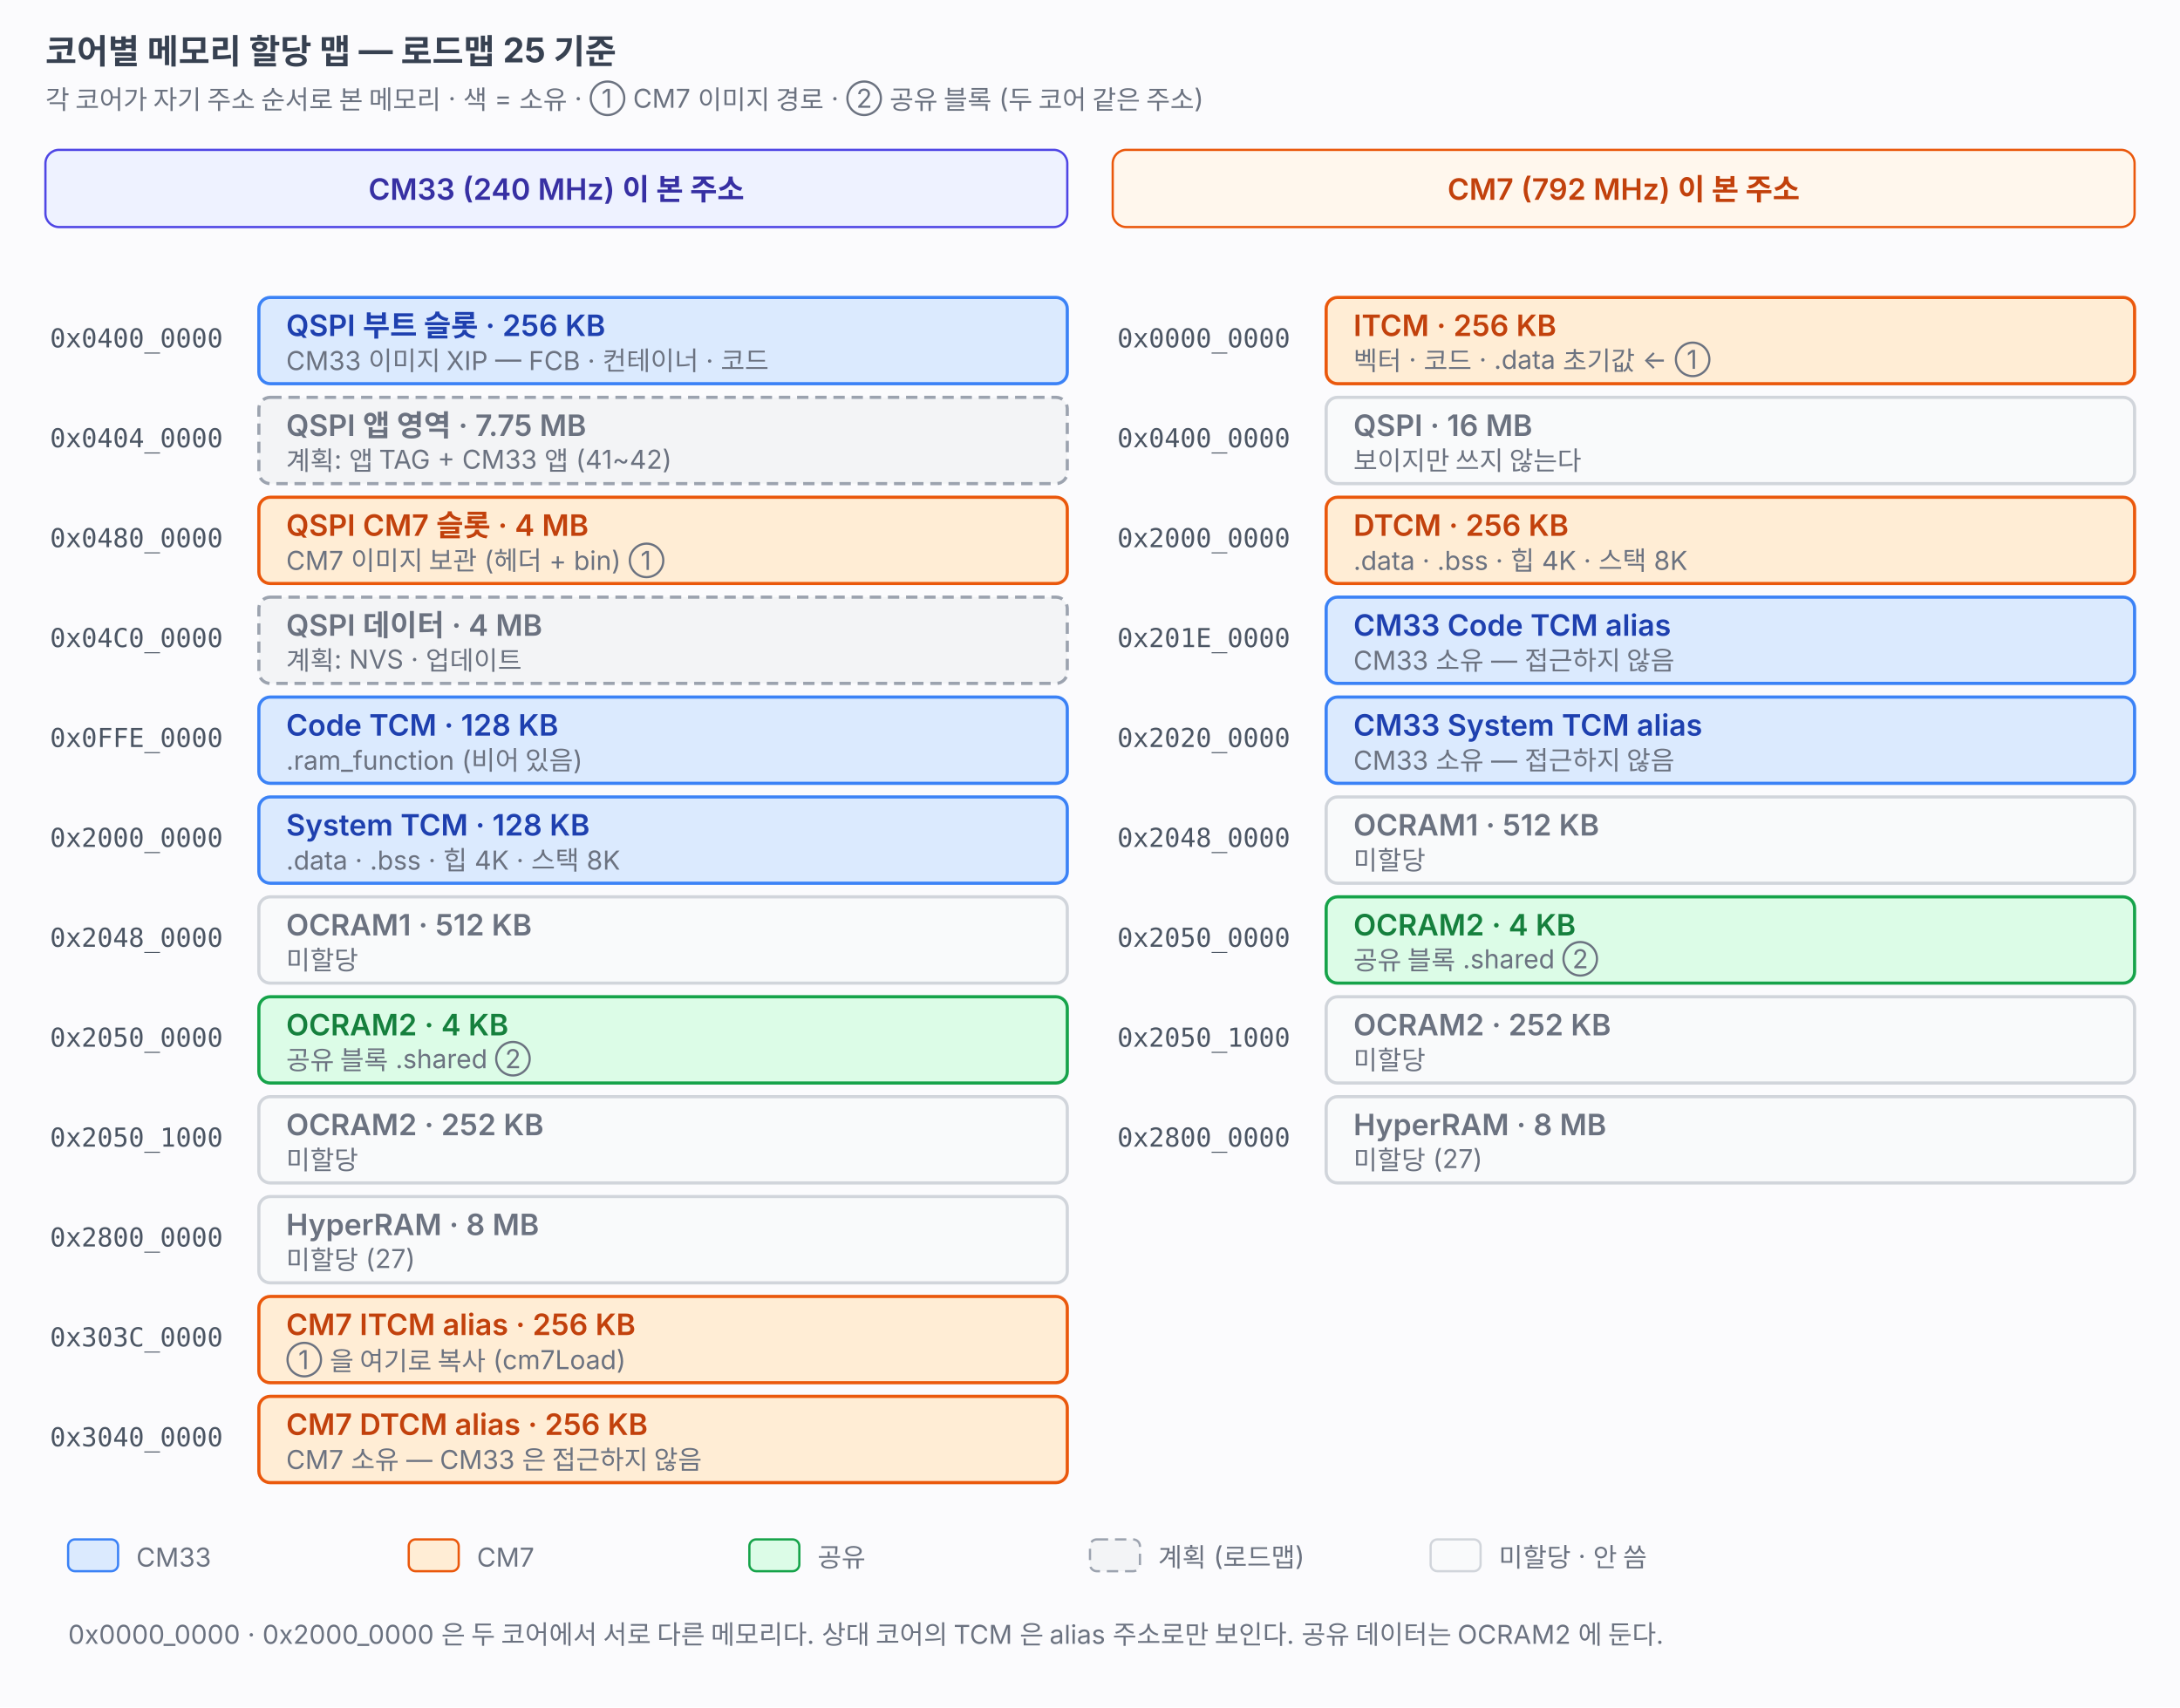
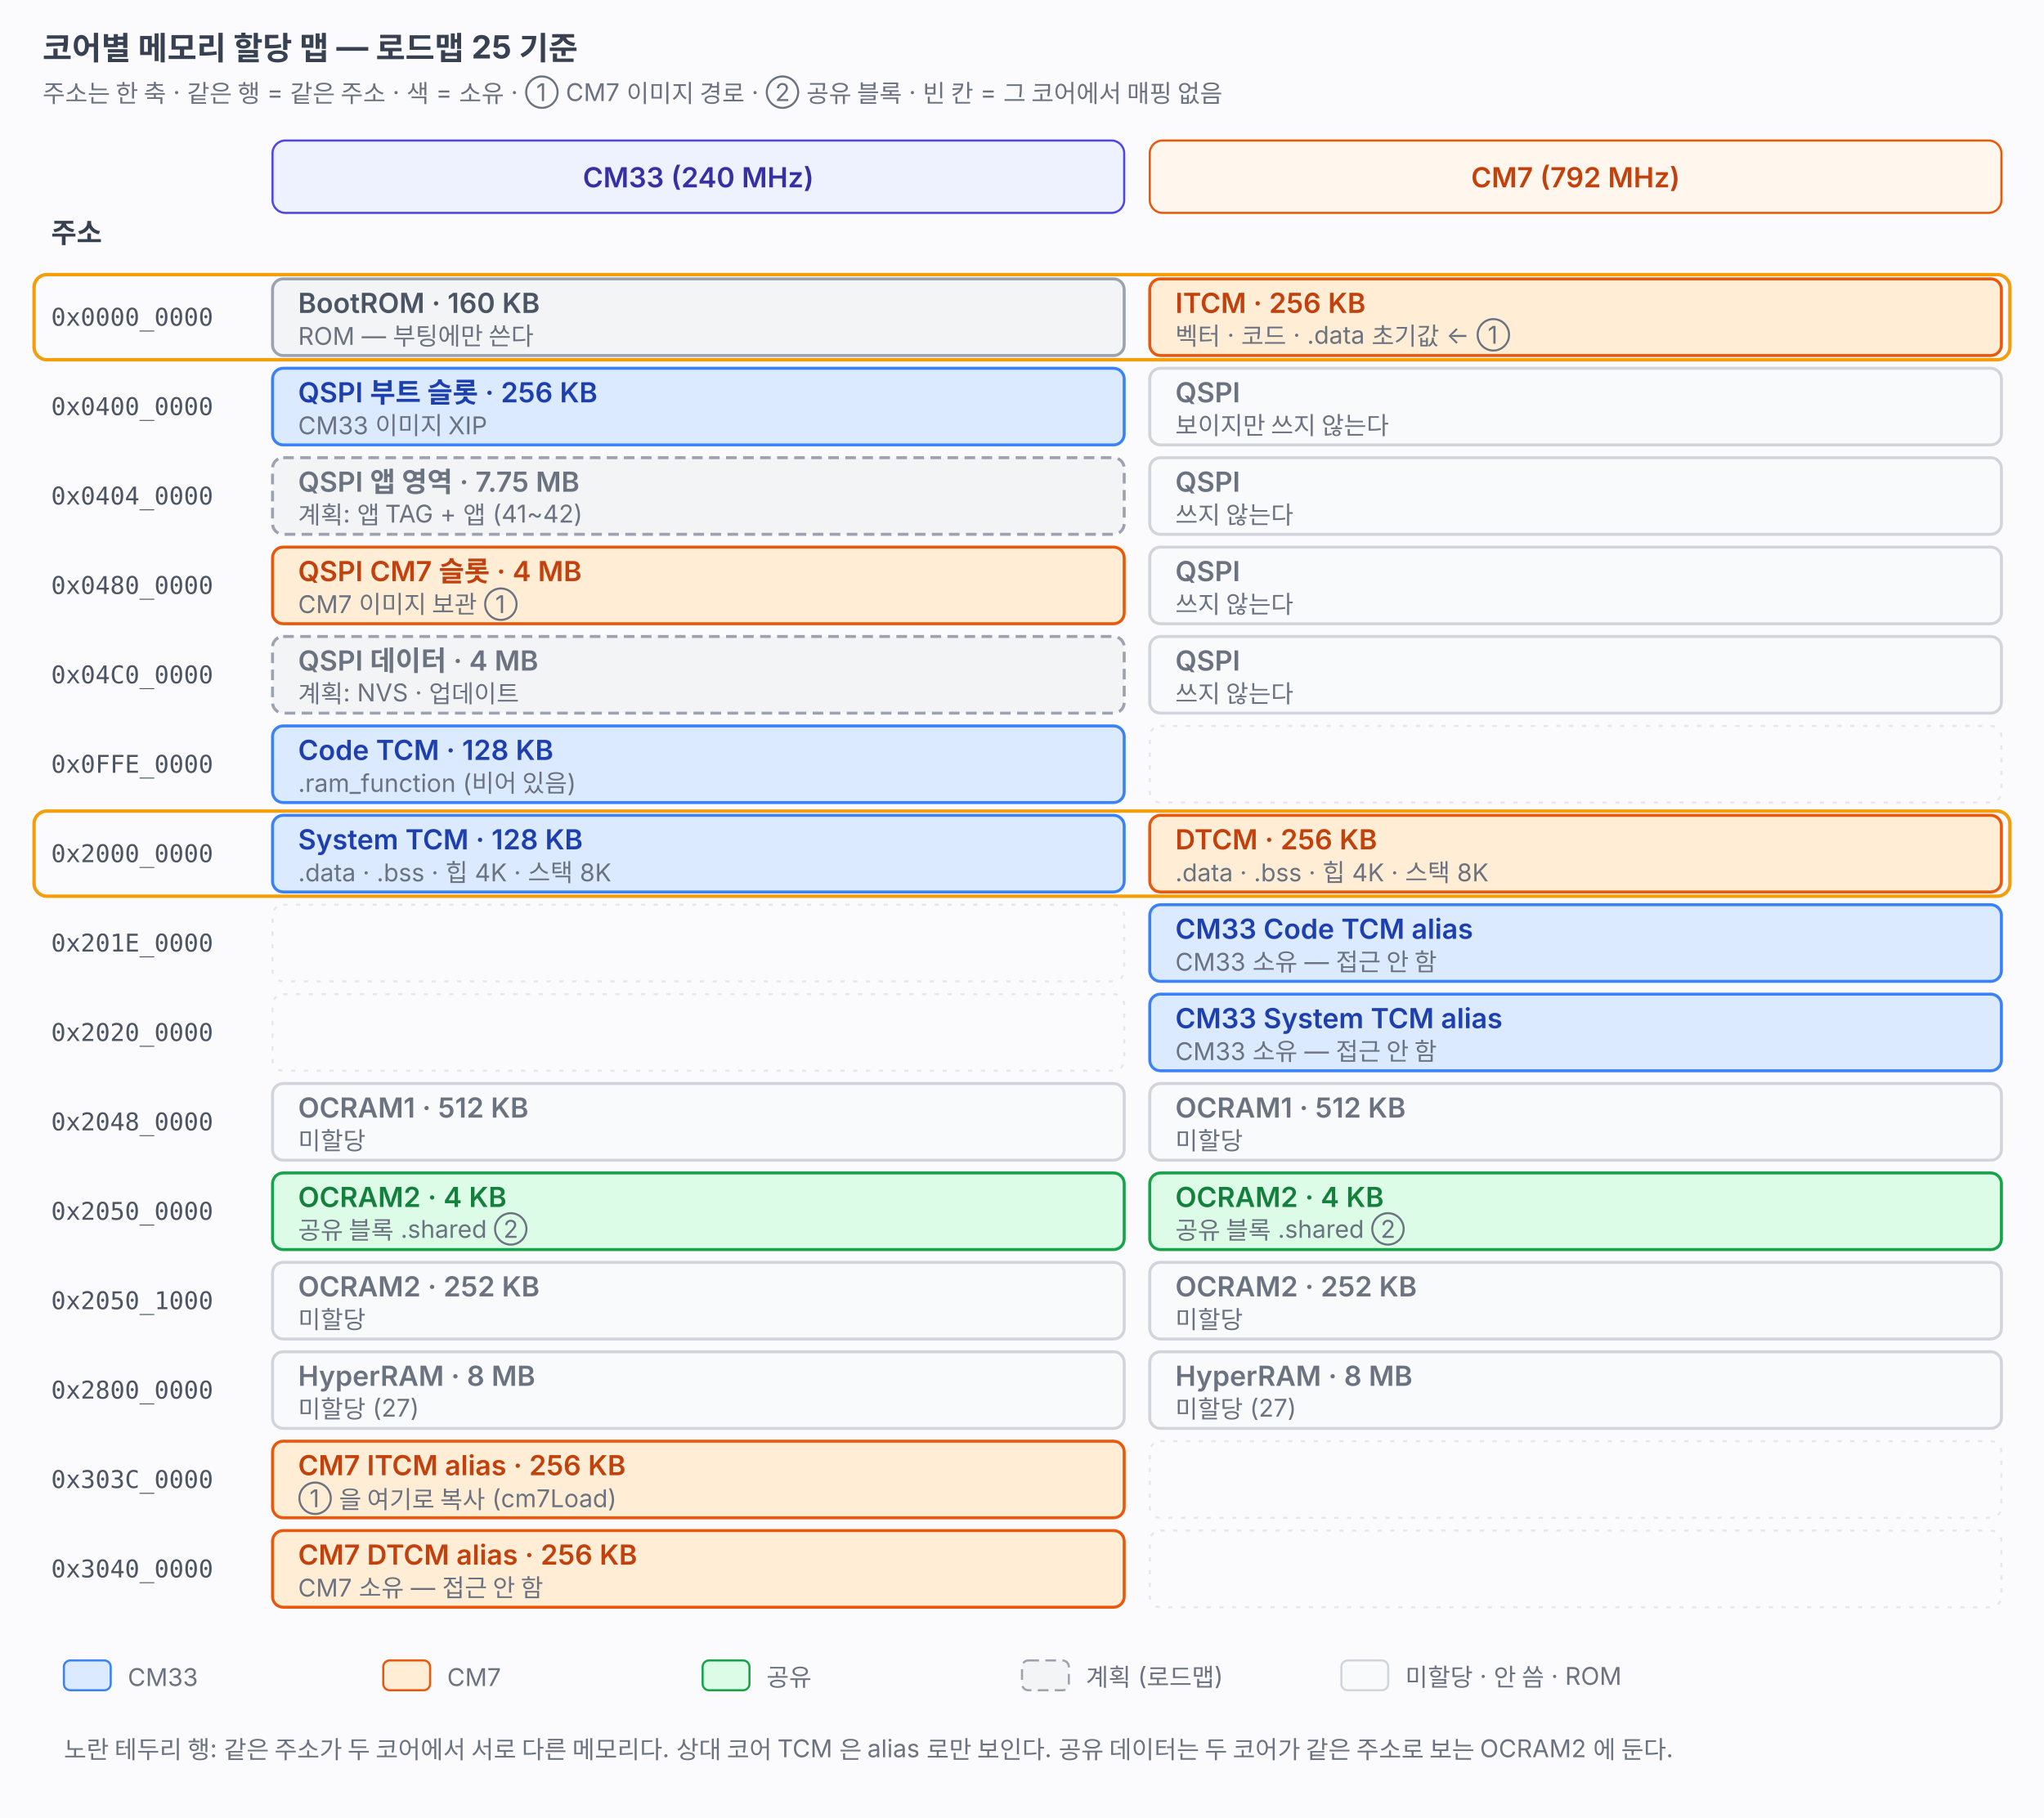
- <svg xmlns="http://www.w3.org/2000/svg" viewBox="0 0 960 752" width="960" height="752" font-family="-apple-system, BlinkMacSystemFont, 'Segoe UI', 'Noto Sans KR', 'Apple SD Gothic Neo', sans-serif">
+ <svg xmlns="http://www.w3.org/2000/svg" viewBox="0 0 960 854" width="960" height="854" font-family="-apple-system, BlinkMacSystemFont, 'Segoe UI', 'Noto Sans KR', 'Apple SD Gothic Neo', sans-serif">
  <style>
    .b   { font-size: 13px; font-weight: 600; }
    .s   { font-size: 11.5px; fill: #6b7280; }
    .m   { font-size: 11.5px; font-family: ui-monospace, Menlo, Consolas, monospace; fill: #4b5563; }
    .ttl { font-size: 15px; font-weight: 700; fill: #374151; }
  </style>
-   <rect x="0" y="0" width="960" height="752" fill="#fbfbfd" />
+   <rect x="0" y="0" width="960" height="854" fill="#fbfbfd" />
  <text x="20" y="28" class="ttl">코어별 메모리 할당 맵 — 로드맵 25 기준</text>
-   <text x="20" y="48" class="s">각 코어가 자기 주소 순서로 본 메모리 · 색 = 소유 · ① CM7 이미지 경로 · ② 공유 블록 (두 코어 같은 주소)</text>
-   <rect x="20" y="66" width="450" height="34" rx="6" fill="#eef2ff" stroke="#4f46e5" />
-   <text x="245" y="88" class="b" text-anchor="middle" fill="#3730a3">CM33 (240 MHz) 이 본 주소</text>
-   <rect x="490" y="66" width="450" height="34" rx="6" fill="#fff7ed" stroke="#ea580c" />
-   <text x="715" y="88" class="b" text-anchor="middle" fill="#c2410c">CM7 (792 MHz) 이 본 주소</text>
-   <text x="22" y="153" class="m">0x0400_0000</text>
-   <rect x="114" y="131" width="356" height="38" rx="5" fill="#dbeafe" stroke="#3b82f6" stroke-width="1.4" />
-   <text x="126" y="148" class="b" fill="#1e40af">QSPI 부트 슬롯 · 256 KB</text>
-   <text x="126" y="163" class="s">CM33 이미지 XIP — FCB · 컨테이너 · 코드</text>
-   <text x="22" y="197" class="m">0x0404_0000</text>
-   <rect x="114" y="175" width="356" height="38" rx="5" fill="#f3f4f6" stroke="#9ca3af" stroke-width="1.4" stroke-dasharray="5 3" />
-   <text x="126" y="192" class="b" fill="#6b7280">QSPI 앱 영역 · 7.75 MB</text>
-   <text x="126" y="207" class="s">계획: 앱 TAG + CM33 앱 (41~42)</text>
-   <text x="22" y="241" class="m">0x0480_0000</text>
-   <rect x="114" y="219" width="356" height="38" rx="5" fill="#ffedd5" stroke="#ea580c" stroke-width="1.4" />
-   <text x="126" y="236" class="b" fill="#c2410c">QSPI CM7 슬롯 · 4 MB</text>
-   <text x="126" y="251" class="s">CM7 이미지 보관 (헤더 + bin) ①</text>
-   <text x="22" y="285" class="m">0x04C0_0000</text>
-   <rect x="114" y="263" width="356" height="38" rx="5" fill="#f3f4f6" stroke="#9ca3af" stroke-width="1.4" stroke-dasharray="5 3" />
-   <text x="126" y="280" class="b" fill="#6b7280">QSPI 데이터 · 4 MB</text>
-   <text x="126" y="295" class="s">계획: NVS · 업데이트</text>
-   <text x="22" y="329" class="m">0x0FFE_0000</text>
-   <rect x="114" y="307" width="356" height="38" rx="5" fill="#dbeafe" stroke="#3b82f6" stroke-width="1.4" />
-   <text x="126" y="324" class="b" fill="#1e40af">Code TCM · 128 KB</text>
-   <text x="126" y="339" class="s">.ram_function (비어 있음)</text>
-   <text x="22" y="373" class="m">0x2000_0000</text>
-   <rect x="114" y="351" width="356" height="38" rx="5" fill="#dbeafe" stroke="#3b82f6" stroke-width="1.4" />
-   <text x="126" y="368" class="b" fill="#1e40af">System TCM · 128 KB</text>
-   <text x="126" y="383" class="s">.data · .bss · 힙 4K · 스택 8K</text>
-   <text x="22" y="417" class="m">0x2048_0000</text>
-   <rect x="114" y="395" width="356" height="38" rx="5" fill="#f9fafb" stroke="#d1d5db" stroke-width="1.4" />
-   <text x="126" y="412" class="b" fill="#6b7280">OCRAM1 · 512 KB</text>
-   <text x="126" y="427" class="s">미할당</text>
-   <text x="22" y="461" class="m">0x2050_0000</text>
-   <rect x="114" y="439" width="356" height="38" rx="5" fill="#dcfce7" stroke="#16a34a" stroke-width="1.4" />
-   <text x="126" y="456" class="b" fill="#15803d">OCRAM2 · 4 KB</text>
-   <text x="126" y="471" class="s">공유 블록 .shared ②</text>
-   <text x="22" y="505" class="m">0x2050_1000</text>
-   <rect x="114" y="483" width="356" height="38" rx="5" fill="#f9fafb" stroke="#d1d5db" stroke-width="1.4" />
-   <text x="126" y="500" class="b" fill="#6b7280">OCRAM2 · 252 KB</text>
-   <text x="126" y="515" class="s">미할당</text>
-   <text x="22" y="549" class="m">0x2800_0000</text>
-   <rect x="114" y="527" width="356" height="38" rx="5" fill="#f9fafb" stroke="#d1d5db" stroke-width="1.4" />
-   <text x="126" y="544" class="b" fill="#6b7280">HyperRAM · 8 MB</text>
-   <text x="126" y="559" class="s">미할당 (27)</text>
-   <text x="22" y="593" class="m">0x303C_0000</text>
-   <rect x="114" y="571" width="356" height="38" rx="5" fill="#ffedd5" stroke="#ea580c" stroke-width="1.4" />
-   <text x="126" y="588" class="b" fill="#c2410c">CM7 ITCM alias · 256 KB</text>
-   <text x="126" y="603" class="s">① 을 여기로 복사 (cm7Load)</text>
-   <text x="22" y="637" class="m">0x3040_0000</text>
-   <rect x="114" y="615" width="356" height="38" rx="5" fill="#ffedd5" stroke="#ea580c" stroke-width="1.4" />
-   <text x="126" y="632" class="b" fill="#c2410c">CM7 DTCM alias · 256 KB</text>
-   <text x="126" y="647" class="s">CM7 소유 — CM33 은 접근하지 않음</text>
-   <text x="492" y="153" class="m">0x0000_0000</text>
-   <rect x="584" y="131" width="356" height="38" rx="5" fill="#ffedd5" stroke="#ea580c" stroke-width="1.4" />
-   <text x="596" y="148" class="b" fill="#c2410c">ITCM · 256 KB</text>
-   <text x="596" y="163" class="s">벡터 · 코드 · .data 초기값 ← ①</text>
-   <text x="492" y="197" class="m">0x0400_0000</text>
-   <rect x="584" y="175" width="356" height="38" rx="5" fill="#f9fafb" stroke="#d1d5db" stroke-width="1.4" />
-   <text x="596" y="192" class="b" fill="#6b7280">QSPI · 16 MB</text>
-   <text x="596" y="207" class="s">보이지만 쓰지 않는다</text>
-   <text x="492" y="241" class="m">0x2000_0000</text>
-   <rect x="584" y="219" width="356" height="38" rx="5" fill="#ffedd5" stroke="#ea580c" stroke-width="1.4" />
-   <text x="596" y="236" class="b" fill="#c2410c">DTCM · 256 KB</text>
-   <text x="596" y="251" class="s">.data · .bss · 힙 4K · 스택 8K</text>
-   <text x="492" y="285" class="m">0x201E_0000</text>
-   <rect x="584" y="263" width="356" height="38" rx="5" fill="#dbeafe" stroke="#3b82f6" stroke-width="1.4" />
-   <text x="596" y="280" class="b" fill="#1e40af">CM33 Code TCM alias</text>
-   <text x="596" y="295" class="s">CM33 소유 — 접근하지 않음</text>
-   <text x="492" y="329" class="m">0x2020_0000</text>
-   <rect x="584" y="307" width="356" height="38" rx="5" fill="#dbeafe" stroke="#3b82f6" stroke-width="1.4" />
-   <text x="596" y="324" class="b" fill="#1e40af">CM33 System TCM alias</text>
-   <text x="596" y="339" class="s">CM33 소유 — 접근하지 않음</text>
-   <text x="492" y="373" class="m">0x2048_0000</text>
-   <rect x="584" y="351" width="356" height="38" rx="5" fill="#f9fafb" stroke="#d1d5db" stroke-width="1.4" />
-   <text x="596" y="368" class="b" fill="#6b7280">OCRAM1 · 512 KB</text>
-   <text x="596" y="383" class="s">미할당</text>
-   <text x="492" y="417" class="m">0x2050_0000</text>
-   <rect x="584" y="395" width="356" height="38" rx="5" fill="#dcfce7" stroke="#16a34a" stroke-width="1.4" />
-   <text x="596" y="412" class="b" fill="#15803d">OCRAM2 · 4 KB</text>
-   <text x="596" y="427" class="s">공유 블록 .shared ②</text>
-   <text x="492" y="461" class="m">0x2050_1000</text>
-   <rect x="584" y="439" width="356" height="38" rx="5" fill="#f9fafb" stroke="#d1d5db" stroke-width="1.4" />
-   <text x="596" y="456" class="b" fill="#6b7280">OCRAM2 · 252 KB</text>
-   <text x="596" y="471" class="s">미할당</text>
-   <text x="492" y="505" class="m">0x2800_0000</text>
-   <rect x="584" y="483" width="356" height="38" rx="5" fill="#f9fafb" stroke="#d1d5db" stroke-width="1.4" />
-   <text x="596" y="500" class="b" fill="#6b7280">HyperRAM · 8 MB</text>
-   <text x="596" y="515" class="s">미할당 (27)</text>
-   <rect x="30" y="678" width="22" height="14" rx="3" fill="#dbeafe" stroke="#3b82f6" />
-   <text x="60" y="690" class="s">CM33</text>
-   <rect x="180" y="678" width="22" height="14" rx="3" fill="#ffedd5" stroke="#ea580c" />
-   <text x="210" y="690" class="s">CM7</text>
-   <rect x="330" y="678" width="22" height="14" rx="3" fill="#dcfce7" stroke="#16a34a" />
-   <text x="360" y="690" class="s">공유</text>
-   <rect x="480" y="678" width="22" height="14" rx="3" fill="#f3f4f6" stroke="#9ca3af" stroke-dasharray="5 3" />
-   <text x="510" y="690" class="s">계획 (로드맵)</text>
-   <rect x="630" y="678" width="22" height="14" rx="3" fill="#f9fafb" stroke="#d1d5db" />
-   <text x="660" y="690" class="s">미할당 · 안 씀</text>
-   <text x="30" y="724" class="s">0x0000_0000 · 0x2000_0000 은 두 코어에서 서로 다른 메모리다. 상대 코어의 TCM 은 alias 주소로만 보인다. 공유 데이터는 OCRAM2 에 둔다.</text>
+   <text x="20" y="48" class="s">주소는 한 축 · 같은 행 = 같은 주소 · 색 = 소유 · ① CM7 이미지 경로 · ② 공유 블록 · 빈 칸 = 그 코어에서 매핑 없음</text>
+   <text x="24" y="114" class="b" fill="#374151">주소</text>
+   <rect x="128" y="66" width="400" height="34" rx="6" fill="#eef2ff" stroke="#4f46e5" />
+   <text x="328" y="88" class="b" text-anchor="middle" fill="#3730a3">CM33 (240 MHz)</text>
+   <rect x="540" y="66" width="400" height="34" rx="6" fill="#fff7ed" stroke="#ea580c" />
+   <text x="740" y="88" class="b" text-anchor="middle" fill="#c2410c">CM7 (792 MHz)</text>
+   <rect x="16" y="129" width="928" height="40" rx="6" fill="none" stroke="#f59e0b" stroke-width="1.6" />
+   <text x="24" y="153" class="m">0x0000_0000</text>
+   <rect x="128" y="131" width="400" height="36" rx="5" fill="#f3f4f6" stroke="#9ca3af" stroke-width="1.4" />
+   <text x="140" y="147" class="b" fill="#4b5563">BootROM · 160 KB</text>
+   <text x="140" y="162" class="s">ROM — 부팅에만 쓴다</text>
+   <rect x="540" y="131" width="400" height="36" rx="5" fill="#ffedd5" stroke="#ea580c" stroke-width="1.4" />
+   <text x="552" y="147" class="b" fill="#c2410c">ITCM · 256 KB</text>
+   <text x="552" y="162" class="s">벡터 · 코드 · .data 초기값 ← ①</text>
+   <text x="24" y="195" class="m">0x0400_0000</text>
+   <rect x="128" y="173" width="400" height="36" rx="5" fill="#dbeafe" stroke="#3b82f6" stroke-width="1.4" />
+   <text x="140" y="189" class="b" fill="#1e40af">QSPI 부트 슬롯 · 256 KB</text>
+   <text x="140" y="204" class="s">CM33 이미지 XIP</text>
+   <rect x="540" y="173" width="400" height="36" rx="5" fill="#f9fafb" stroke="#d1d5db" stroke-width="1.4" />
+   <text x="552" y="189" class="b" fill="#6b7280">QSPI</text>
+   <text x="552" y="204" class="s">보이지만 쓰지 않는다</text>
+   <text x="24" y="237" class="m">0x0404_0000</text>
+   <rect x="128" y="215" width="400" height="36" rx="5" fill="#f3f4f6" stroke="#9ca3af" stroke-width="1.4" stroke-dasharray="5 3" />
+   <text x="140" y="231" class="b" fill="#6b7280">QSPI 앱 영역 · 7.75 MB</text>
+   <text x="140" y="246" class="s">계획: 앱 TAG + 앱 (41~42)</text>
+   <rect x="540" y="215" width="400" height="36" rx="5" fill="#f9fafb" stroke="#d1d5db" stroke-width="1.4" />
+   <text x="552" y="231" class="b" fill="#6b7280">QSPI</text>
+   <text x="552" y="246" class="s">쓰지 않는다</text>
+   <text x="24" y="279" class="m">0x0480_0000</text>
+   <rect x="128" y="257" width="400" height="36" rx="5" fill="#ffedd5" stroke="#ea580c" stroke-width="1.4" />
+   <text x="140" y="273" class="b" fill="#c2410c">QSPI CM7 슬롯 · 4 MB</text>
+   <text x="140" y="288" class="s">CM7 이미지 보관 ①</text>
+   <rect x="540" y="257" width="400" height="36" rx="5" fill="#f9fafb" stroke="#d1d5db" stroke-width="1.4" />
+   <text x="552" y="273" class="b" fill="#6b7280">QSPI</text>
+   <text x="552" y="288" class="s">쓰지 않는다</text>
+   <text x="24" y="321" class="m">0x04C0_0000</text>
+   <rect x="128" y="299" width="400" height="36" rx="5" fill="#f3f4f6" stroke="#9ca3af" stroke-width="1.4" stroke-dasharray="5 3" />
+   <text x="140" y="315" class="b" fill="#6b7280">QSPI 데이터 · 4 MB</text>
+   <text x="140" y="330" class="s">계획: NVS · 업데이트</text>
+   <rect x="540" y="299" width="400" height="36" rx="5" fill="#f9fafb" stroke="#d1d5db" stroke-width="1.4" />
+   <text x="552" y="315" class="b" fill="#6b7280">QSPI</text>
+   <text x="552" y="330" class="s">쓰지 않는다</text>
+   <text x="24" y="363" class="m">0x0FFE_0000</text>
+   <rect x="128" y="341" width="400" height="36" rx="5" fill="#dbeafe" stroke="#3b82f6" stroke-width="1.4" />
+   <text x="140" y="357" class="b" fill="#1e40af">Code TCM · 128 KB</text>
+   <text x="140" y="372" class="s">.ram_function (비어 있음)</text>
+   <rect x="540" y="341" width="400" height="36" rx="5" fill="none" stroke="#e5e7eb" stroke-dasharray="2 4" />
+   <rect x="16" y="381" width="928" height="40" rx="6" fill="none" stroke="#f59e0b" stroke-width="1.6" />
+   <text x="24" y="405" class="m">0x2000_0000</text>
+   <rect x="128" y="383" width="400" height="36" rx="5" fill="#dbeafe" stroke="#3b82f6" stroke-width="1.4" />
+   <text x="140" y="399" class="b" fill="#1e40af">System TCM · 128 KB</text>
+   <text x="140" y="414" class="s">.data · .bss · 힙 4K · 스택 8K</text>
+   <rect x="540" y="383" width="400" height="36" rx="5" fill="#ffedd5" stroke="#ea580c" stroke-width="1.4" />
+   <text x="552" y="399" class="b" fill="#c2410c">DTCM · 256 KB</text>
+   <text x="552" y="414" class="s">.data · .bss · 힙 4K · 스택 8K</text>
+   <text x="24" y="447" class="m">0x201E_0000</text>
+   <rect x="128" y="425" width="400" height="36" rx="5" fill="none" stroke="#e5e7eb" stroke-dasharray="2 4" />
+   <rect x="540" y="425" width="400" height="36" rx="5" fill="#dbeafe" stroke="#3b82f6" stroke-width="1.4" />
+   <text x="552" y="441" class="b" fill="#1e40af">CM33 Code TCM alias</text>
+   <text x="552" y="456" class="s">CM33 소유 — 접근 안 함</text>
+   <text x="24" y="489" class="m">0x2020_0000</text>
+   <rect x="128" y="467" width="400" height="36" rx="5" fill="none" stroke="#e5e7eb" stroke-dasharray="2 4" />
+   <rect x="540" y="467" width="400" height="36" rx="5" fill="#dbeafe" stroke="#3b82f6" stroke-width="1.4" />
+   <text x="552" y="483" class="b" fill="#1e40af">CM33 System TCM alias</text>
+   <text x="552" y="498" class="s">CM33 소유 — 접근 안 함</text>
+   <text x="24" y="531" class="m">0x2048_0000</text>
+   <rect x="128" y="509" width="400" height="36" rx="5" fill="#f9fafb" stroke="#d1d5db" stroke-width="1.4" />
+   <text x="140" y="525" class="b" fill="#6b7280">OCRAM1 · 512 KB</text>
+   <text x="140" y="540" class="s">미할당</text>
+   <rect x="540" y="509" width="400" height="36" rx="5" fill="#f9fafb" stroke="#d1d5db" stroke-width="1.4" />
+   <text x="552" y="525" class="b" fill="#6b7280">OCRAM1 · 512 KB</text>
+   <text x="552" y="540" class="s">미할당</text>
+   <text x="24" y="573" class="m">0x2050_0000</text>
+   <rect x="128" y="551" width="400" height="36" rx="5" fill="#dcfce7" stroke="#16a34a" stroke-width="1.4" />
+   <text x="140" y="567" class="b" fill="#15803d">OCRAM2 · 4 KB</text>
+   <text x="140" y="582" class="s">공유 블록 .shared ②</text>
+   <rect x="540" y="551" width="400" height="36" rx="5" fill="#dcfce7" stroke="#16a34a" stroke-width="1.4" />
+   <text x="552" y="567" class="b" fill="#15803d">OCRAM2 · 4 KB</text>
+   <text x="552" y="582" class="s">공유 블록 .shared ②</text>
+   <text x="24" y="615" class="m">0x2050_1000</text>
+   <rect x="128" y="593" width="400" height="36" rx="5" fill="#f9fafb" stroke="#d1d5db" stroke-width="1.4" />
+   <text x="140" y="609" class="b" fill="#6b7280">OCRAM2 · 252 KB</text>
+   <text x="140" y="624" class="s">미할당</text>
+   <rect x="540" y="593" width="400" height="36" rx="5" fill="#f9fafb" stroke="#d1d5db" stroke-width="1.4" />
+   <text x="552" y="609" class="b" fill="#6b7280">OCRAM2 · 252 KB</text>
+   <text x="552" y="624" class="s">미할당</text>
+   <text x="24" y="657" class="m">0x2800_0000</text>
+   <rect x="128" y="635" width="400" height="36" rx="5" fill="#f9fafb" stroke="#d1d5db" stroke-width="1.4" />
+   <text x="140" y="651" class="b" fill="#6b7280">HyperRAM · 8 MB</text>
+   <text x="140" y="666" class="s">미할당 (27)</text>
+   <rect x="540" y="635" width="400" height="36" rx="5" fill="#f9fafb" stroke="#d1d5db" stroke-width="1.4" />
+   <text x="552" y="651" class="b" fill="#6b7280">HyperRAM · 8 MB</text>
+   <text x="552" y="666" class="s">미할당 (27)</text>
+   <text x="24" y="699" class="m">0x303C_0000</text>
+   <rect x="128" y="677" width="400" height="36" rx="5" fill="#ffedd5" stroke="#ea580c" stroke-width="1.4" />
+   <text x="140" y="693" class="b" fill="#c2410c">CM7 ITCM alias · 256 KB</text>
+   <text x="140" y="708" class="s">① 을 여기로 복사 (cm7Load)</text>
+   <rect x="540" y="677" width="400" height="36" rx="5" fill="none" stroke="#e5e7eb" stroke-dasharray="2 4" />
+   <text x="24" y="741" class="m">0x3040_0000</text>
+   <rect x="128" y="719" width="400" height="36" rx="5" fill="#ffedd5" stroke="#ea580c" stroke-width="1.4" />
+   <text x="140" y="735" class="b" fill="#c2410c">CM7 DTCM alias · 256 KB</text>
+   <text x="140" y="750" class="s">CM7 소유 — 접근 안 함</text>
+   <rect x="540" y="719" width="400" height="36" rx="5" fill="none" stroke="#e5e7eb" stroke-dasharray="2 4" />
+   <rect x="30" y="780" width="22" height="14" rx="3" fill="#dbeafe" stroke="#3b82f6" />
+   <text x="60" y="792" class="s">CM33</text>
+   <rect x="180" y="780" width="22" height="14" rx="3" fill="#ffedd5" stroke="#ea580c" />
+   <text x="210" y="792" class="s">CM7</text>
+   <rect x="330" y="780" width="22" height="14" rx="3" fill="#dcfce7" stroke="#16a34a" />
+   <text x="360" y="792" class="s">공유</text>
+   <rect x="480" y="780" width="22" height="14" rx="3" fill="#f3f4f6" stroke="#9ca3af" stroke-dasharray="5 3" />
+   <text x="510" y="792" class="s">계획 (로드맵)</text>
+   <rect x="630" y="780" width="22" height="14" rx="3" fill="#f9fafb" stroke="#d1d5db" />
+   <text x="660" y="792" class="s">미할당 · 안 씀 · ROM</text>
+   <text x="30" y="826" class="s">노란 테두리 행: 같은 주소가 두 코어에서 서로 다른 메모리다. 상대 코어 TCM 은 alias 로만 보인다. 공유 데이터는 두 코어가 같은 주소로 보는 OCRAM2 에 둔다.</text>
</svg>
